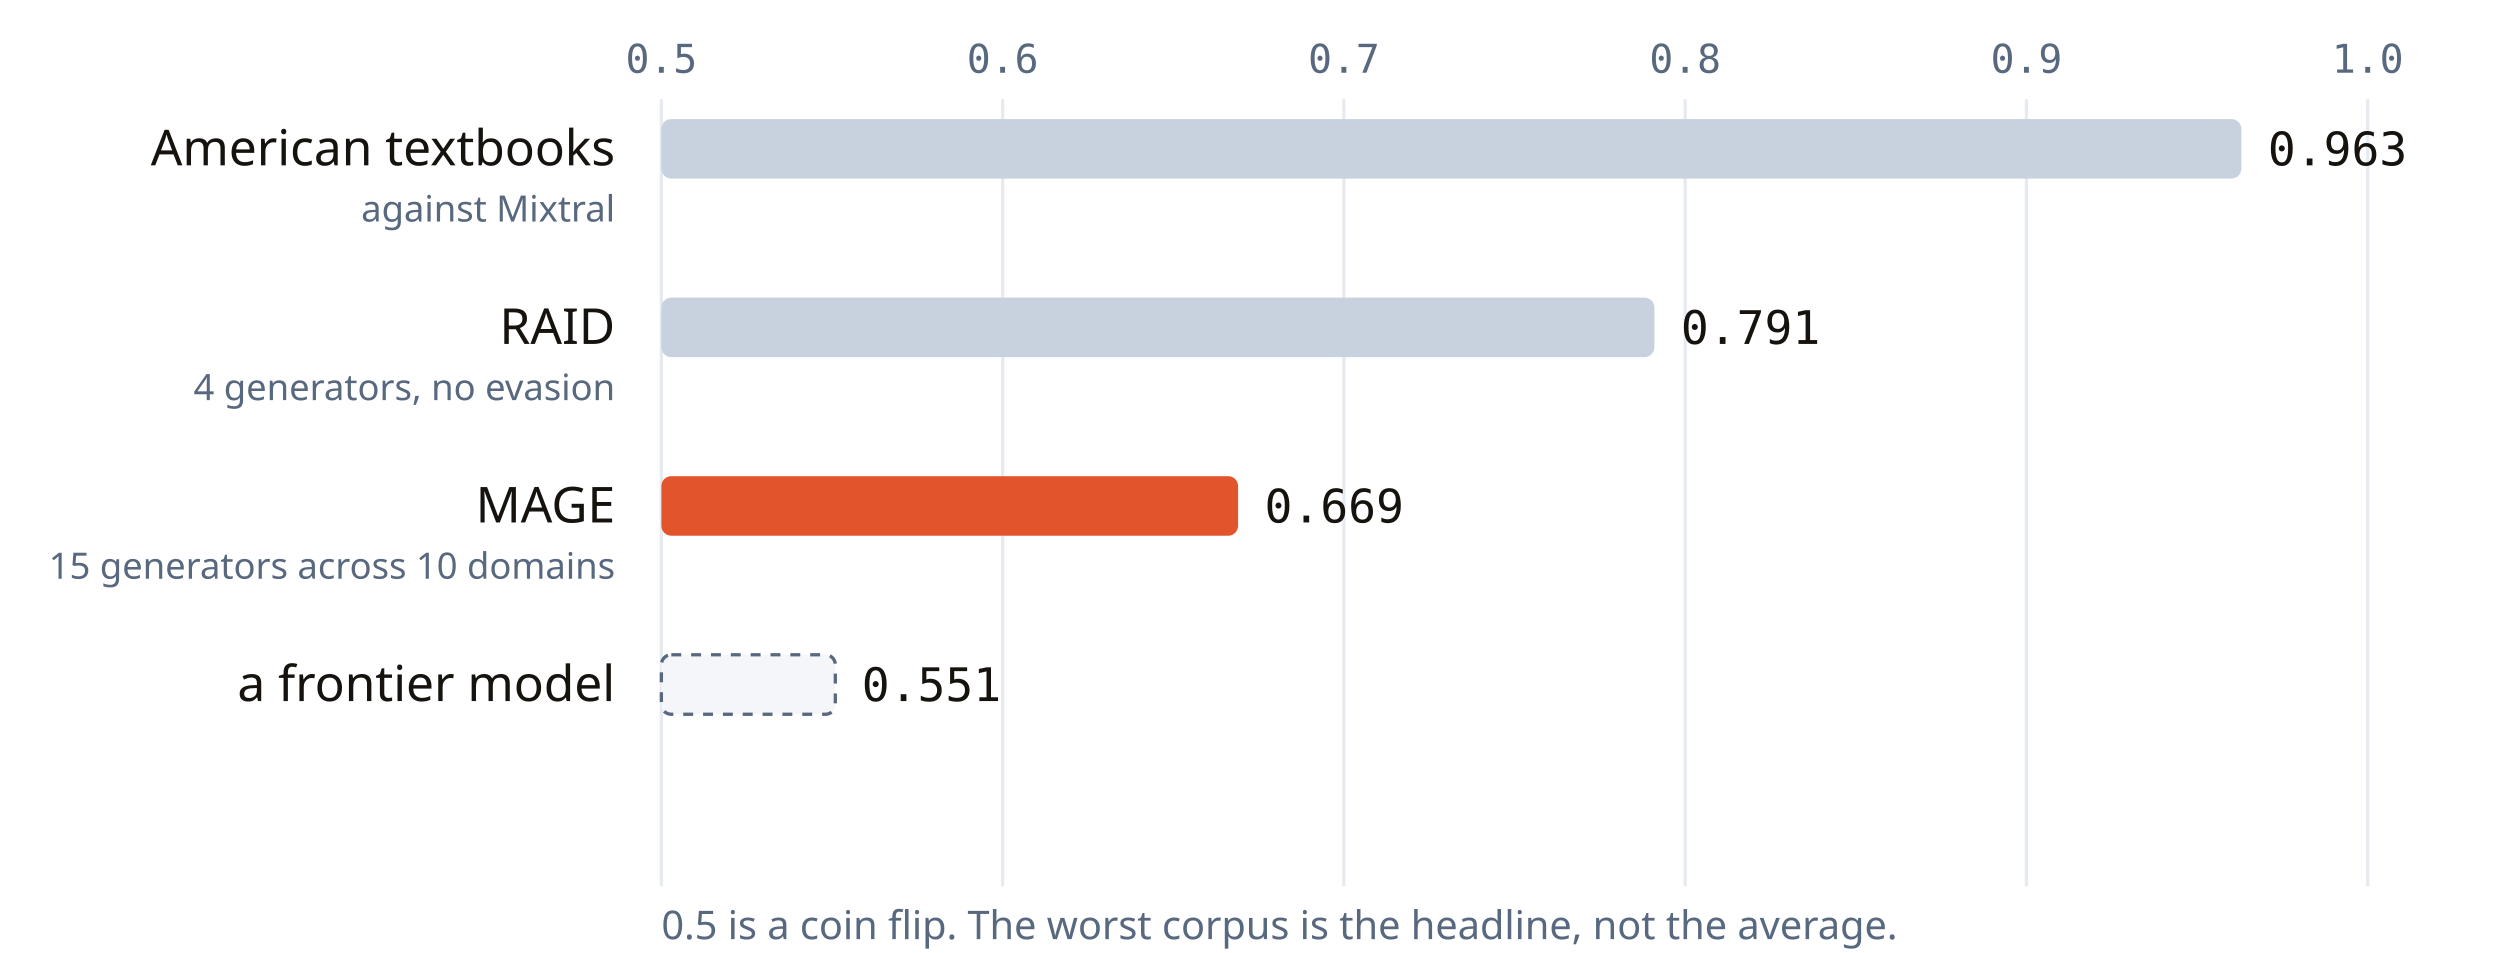
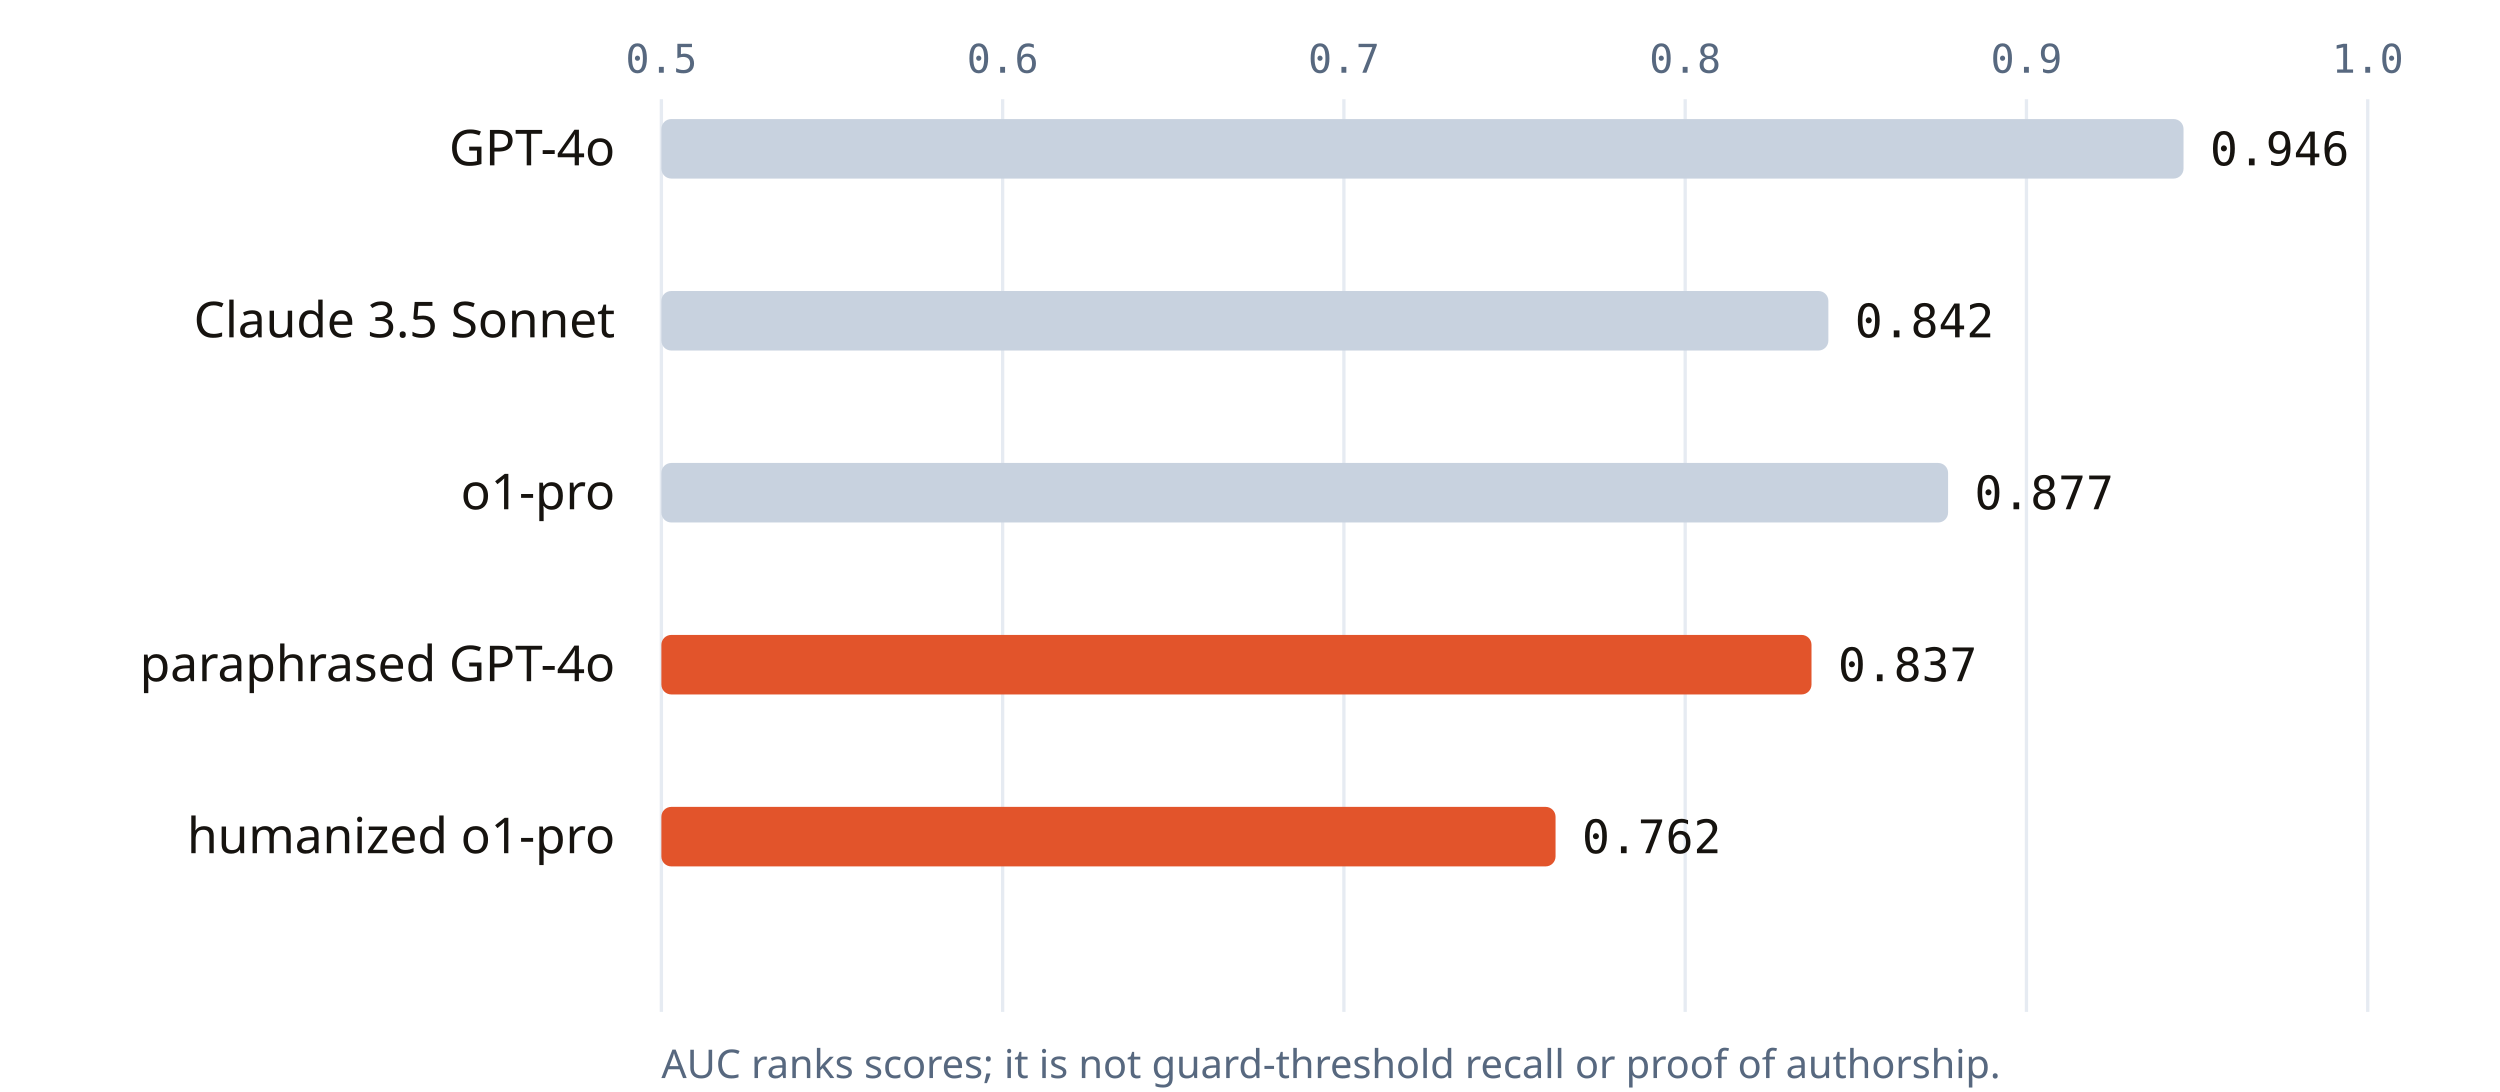
- <svg xmlns="http://www.w3.org/2000/svg" viewBox="0 0 756 288" width="756" height="288" role="img" aria-label="Detection by corpus, ROC-AUC. American textbooks 0.963, RAID 0.791, MAGE 0.669, a frontier model 0.551. 0.5 is a coin flip.">
+ <svg xmlns="http://www.w3.org/2000/svg" viewBox="0 0 756 330" width="756" height="330" role="img" aria-label="Public matched benchmark ROC-AUC. GPT-4o 0.946, Claude 3.5 Sonnet 0.842, o1-pro 0.877, paraphrased GPT-4o 0.837, humanized o1-pro 0.762.">
  <style>text{font-family:ui-sans-serif,system-ui,"Segoe UI",sans-serif}.n{font-family:ui-monospace,Menlo,Consolas,monospace}</style>
-   <line x1="200.0" y1="30" x2="200.0" y2="268" stroke="#e6ebf2" stroke-width="1" />
+   <line x1="200.0" y1="30" x2="200.0" y2="306" stroke="#e6ebf2" stroke-width="1" />
  <text x="200.0" y="22" fill="#57687f" font-size="12" text-anchor="middle" class="n">0.5</text>
-   <line x1="303.2" y1="30" x2="303.2" y2="268" stroke="#e6ebf2" stroke-width="1" />
+   <line x1="303.2" y1="30" x2="303.2" y2="306" stroke="#e6ebf2" stroke-width="1" />
  <text x="303.2" y="22" fill="#57687f" font-size="12" text-anchor="middle" class="n">0.6</text>
-   <line x1="406.4" y1="30" x2="406.4" y2="268" stroke="#e6ebf2" stroke-width="1" />
+   <line x1="406.4" y1="30" x2="406.4" y2="306" stroke="#e6ebf2" stroke-width="1" />
  <text x="406.4" y="22" fill="#57687f" font-size="12" text-anchor="middle" class="n">0.7</text>
-   <line x1="509.6" y1="30" x2="509.6" y2="268" stroke="#e6ebf2" stroke-width="1" />
+   <line x1="509.6" y1="30" x2="509.6" y2="306" stroke="#e6ebf2" stroke-width="1" />
  <text x="509.6" y="22" fill="#57687f" font-size="12" text-anchor="middle" class="n">0.8</text>
-   <line x1="612.8" y1="30" x2="612.8" y2="268" stroke="#e6ebf2" stroke-width="1" />
+   <line x1="612.8" y1="30" x2="612.8" y2="306" stroke="#e6ebf2" stroke-width="1" />
  <text x="612.8" y="22" fill="#57687f" font-size="12" text-anchor="middle" class="n">0.9</text>
-   <line x1="716.0" y1="30" x2="716.0" y2="268" stroke="#e6ebf2" stroke-width="1" />
+   <line x1="716.0" y1="30" x2="716.0" y2="306" stroke="#e6ebf2" stroke-width="1" />
  <text x="716.0" y="22" fill="#57687f" font-size="12" text-anchor="middle" class="n">1.0</text>
-   <text x="186" y="50" fill="#16130F" font-size="15" text-anchor="end">American textbooks</text>
-   <text x="186" y="67" fill="#57687f" font-size="11" text-anchor="end">against Mixtral</text>
-   <rect x="200" y="36" width="477.8" height="18" rx="3" fill="#c8d2df" />
-   <text x="685.8" y="50" fill="#16130F" font-size="14" class="n">0.963</text>
-   <text x="186" y="104" fill="#16130F" font-size="15" text-anchor="end">RAID</text>
-   <text x="186" y="121" fill="#57687f" font-size="11" text-anchor="end">4 generators, no evasion</text>
-   <rect x="200" y="90" width="300.3" height="18" rx="3" fill="#c8d2df" />
-   <text x="508.3" y="104" fill="#16130F" font-size="14" class="n">0.791</text>
-   <text x="186" y="158" fill="#16130F" font-size="15" text-anchor="end">MAGE</text>
-   <text x="186" y="175" fill="#57687f" font-size="11" text-anchor="end">15 generators across 10 domains</text>
-   <rect x="200" y="144" width="174.4" height="18" rx="3" fill="#E2542B" />
-   <text x="382.4" y="158" fill="#16130F" font-size="14" class="n">0.669</text>
-   <text x="186" y="212" fill="#16130F" font-size="15" text-anchor="end">a frontier model</text>
-   <rect x="200" y="198" width="52.6" height="18" rx="3" fill="#f4f6f9" stroke="#57687f" stroke-width="1" stroke-dasharray="3 3" />
-   <text x="260.6" y="212" fill="#16130F" font-size="14" class="n">0.551</text>
-   <text x="200" y="284" fill="#57687f" font-size="12">0.5 is a coin flip. The worst corpus is the headline, not the average.</text>
+   <text x="186" y="50" fill="#16130F" font-size="15" text-anchor="end">GPT-4o</text>
+   <rect x="200" y="36" width="460.3" height="18" rx="3" fill="#c8d2df" />
+   <text x="668.3" y="50" fill="#16130F" font-size="14" class="n">0.946</text>
+   <text x="186" y="102" fill="#16130F" font-size="15" text-anchor="end">Claude 3.5 Sonnet</text>
+   <rect x="200" y="88" width="352.9" height="18" rx="3" fill="#c8d2df" />
+   <text x="560.9" y="102" fill="#16130F" font-size="14" class="n">0.842</text>
+   <text x="186" y="154" fill="#16130F" font-size="15" text-anchor="end">o1-pro</text>
+   <rect x="200" y="140" width="389.1" height="18" rx="3" fill="#c8d2df" />
+   <text x="597.1" y="154" fill="#16130F" font-size="14" class="n">0.877</text>
+   <text x="186" y="206" fill="#16130F" font-size="15" text-anchor="end">paraphrased GPT-4o</text>
+   <rect x="200" y="192" width="347.8" height="18" rx="3" fill="#E2542B" />
+   <text x="555.8" y="206" fill="#16130F" font-size="14" class="n">0.837</text>
+   <text x="186" y="258" fill="#16130F" font-size="15" text-anchor="end">humanized o1-pro</text>
+   <rect x="200" y="244" width="270.4" height="18" rx="3" fill="#E2542B" />
+   <text x="478.4" y="258" fill="#16130F" font-size="14" class="n">0.762</text>
+   <text x="200" y="326" fill="#57687f" font-size="12">AUC ranks scores; it is not guard-threshold recall or proof of authorship.</text>
</svg>
